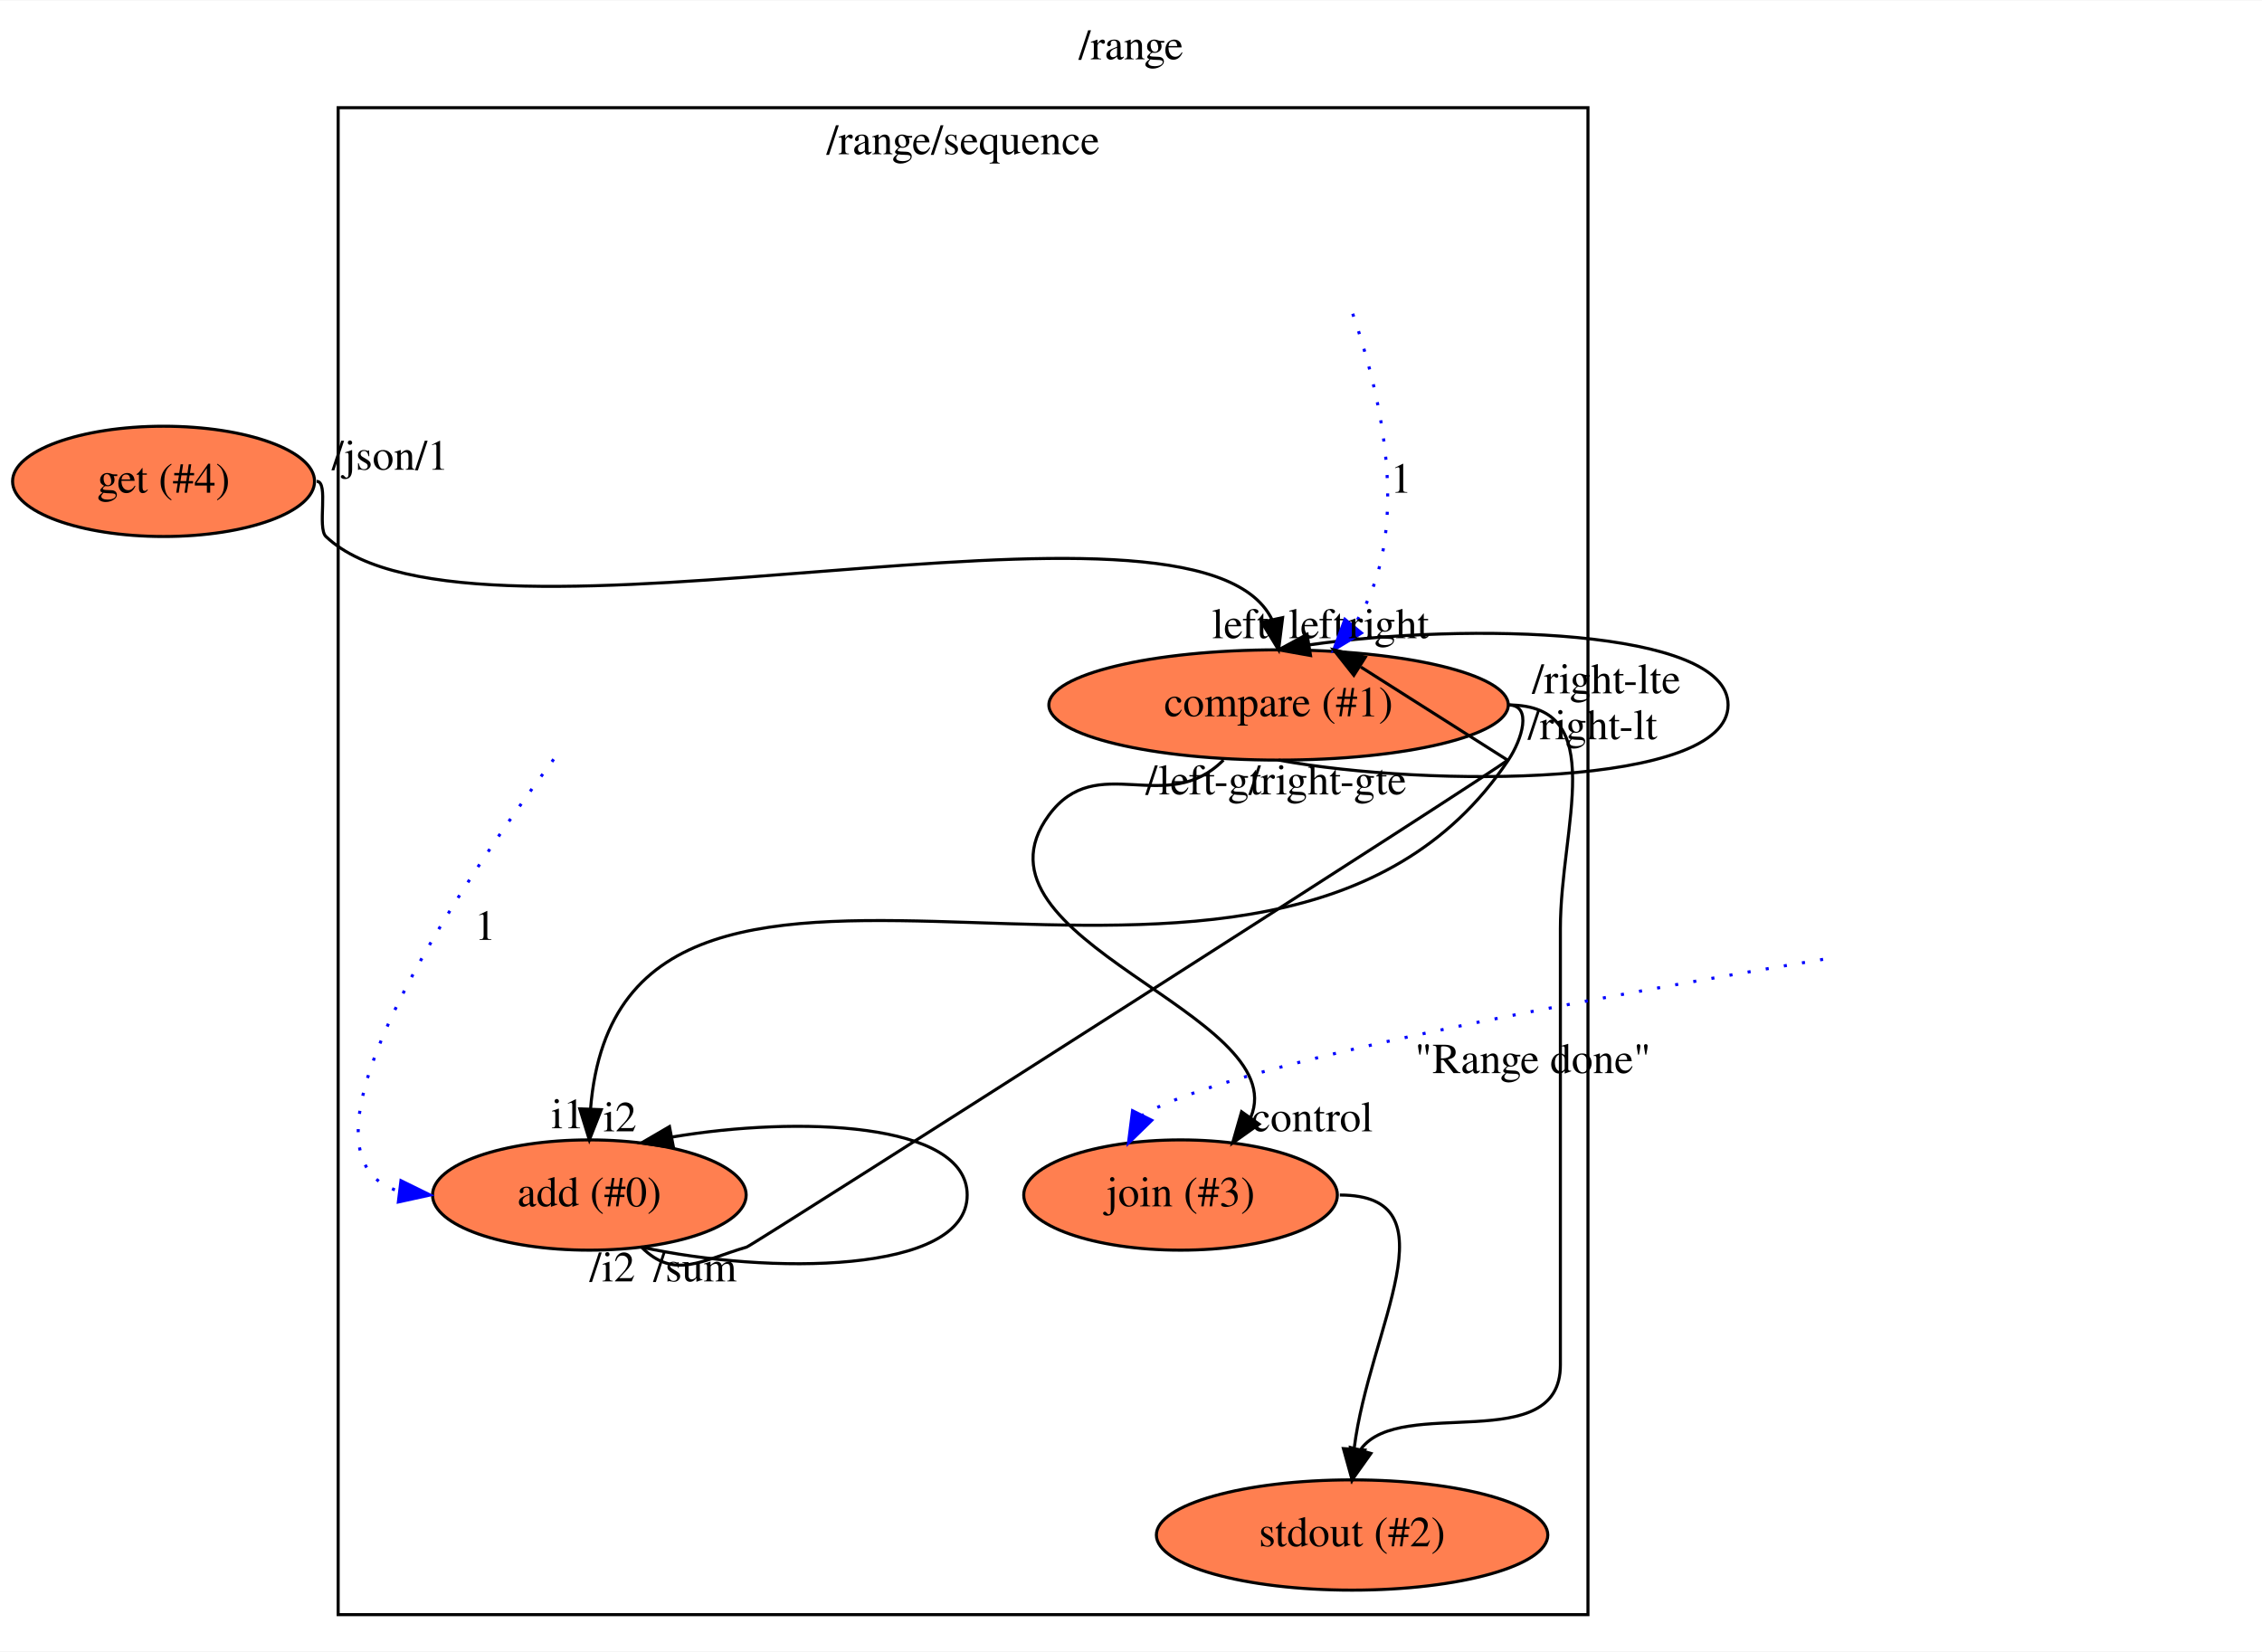
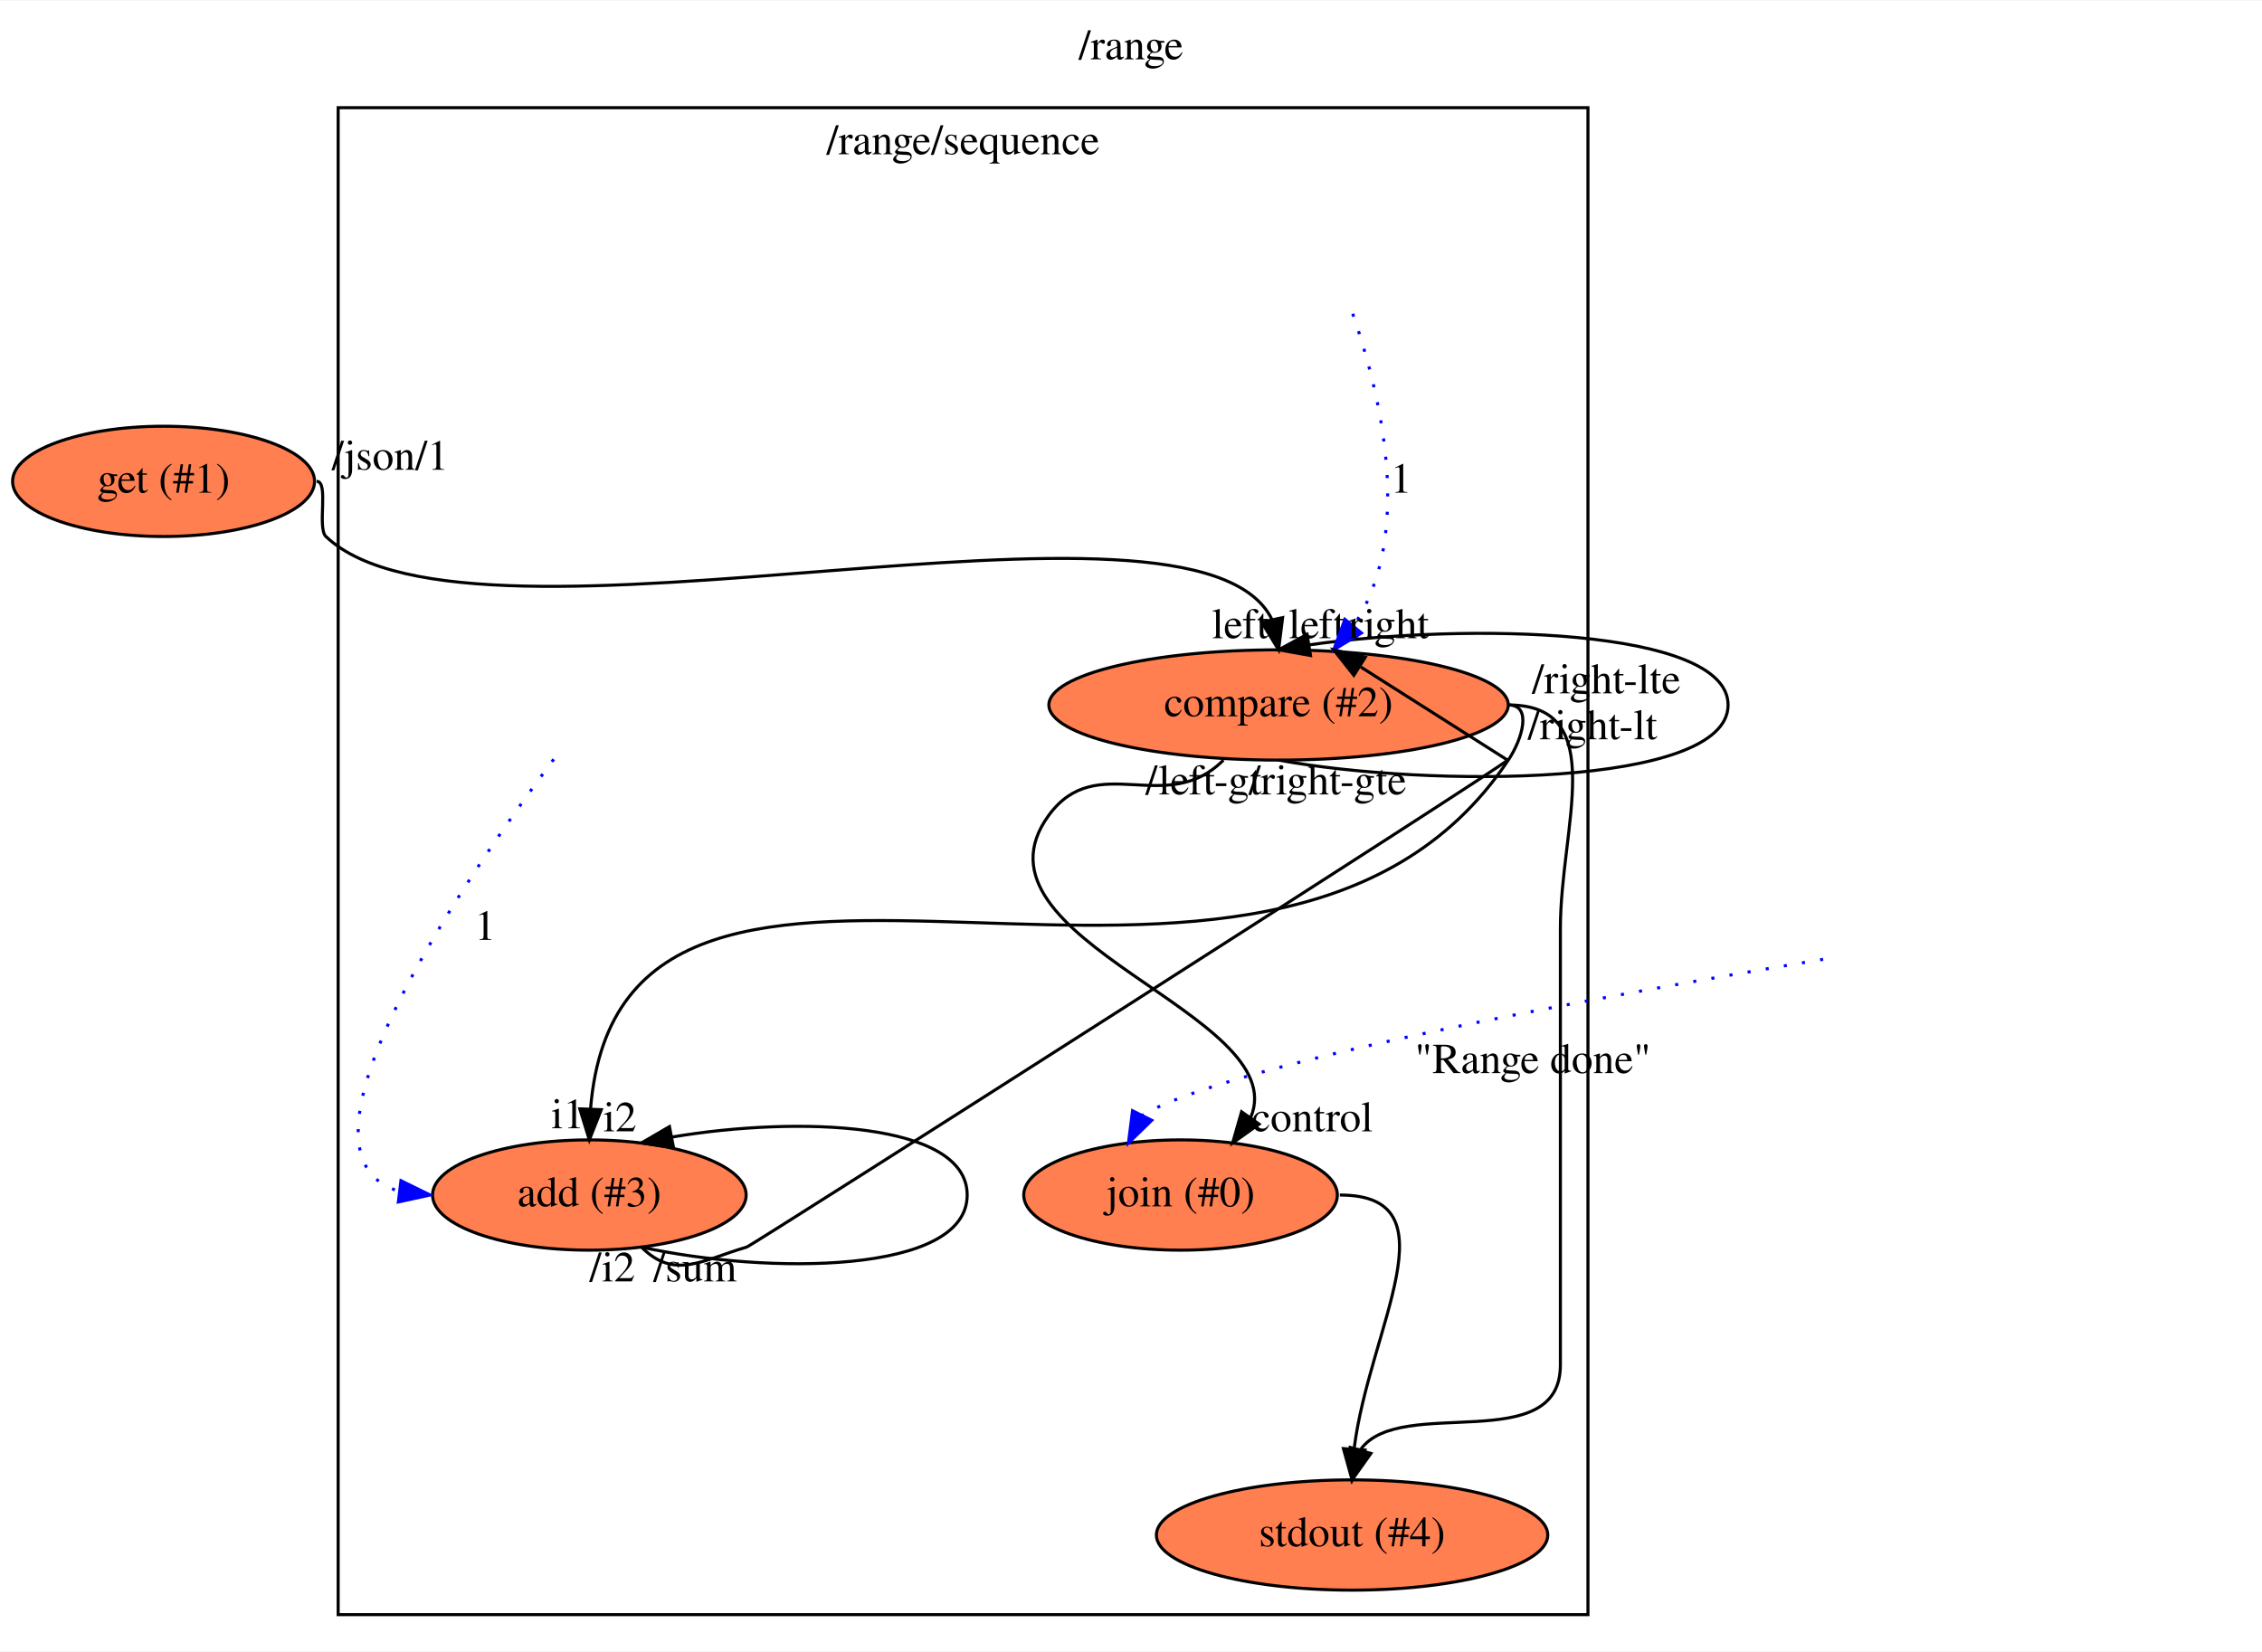
<svg xmlns="http://www.w3.org/2000/svg" xmlns:xlink="http://www.w3.org/1999/xlink" width="738pt" height="539pt" viewBox="0.00 0.00 738.44 539.00">
  <g id="graph0" class="graph" transform="scale(1 1) rotate(0) translate(4 535)">
    <polygon fill="#ffffff" stroke="transparent" points="-4,4 -4,-535 734.439,-535 734.439,4 -4,4" />
    <text text-anchor="middle" x="365.219" y="-515.8" font-family="Times,serif" font-size="14.00" fill="#000000">/range</text>
    <g id="clust1" class="cluster">
      <polygon fill="none" stroke="#000000" points="106.396,-8 106.396,-500 514.396,-500 514.396,-8 106.396,-8" />
      <text text-anchor="middle" x="310.396" y="-484.8" font-family="Times,serif" font-size="14.00" fill="#000000">/range/sequence</text>
    </g>
    <g id="node1" class="node">
      <g id="a_node1">
-         <a xlink:href="file:///home/travis/build/andrewdavidmackenzie/flow/flowr/src/lib/flowruntime/args/get.html" xlink:title="get (#4)">
+         <a xlink:href="file:///home/travis/build/andrewdavidmackenzie/flow/flowr/src/lib/flowruntime/args/get.html" xlink:title="get (#1)">
          <ellipse fill="#ff7f50" stroke="#000000" cx="49.396" cy="-378" rx="49.291" ry="18" />
-           <text text-anchor="middle" x="49.396" y="-374.3" font-family="Times,serif" font-size="14.00" fill="#000000">get (#4)</text>
+           <text text-anchor="middle" x="49.396" y="-374.3" font-family="Times,serif" font-size="14.00" fill="#000000">get (#1)</text>
        </a>
      </g>
    </g>
    <g id="node2" class="node">
      <g id="a_node2">
-         <a xlink:href="file:///home/travis/build/andrewdavidmackenzie/flow/flowstdlib/control/compare_switch/compare_switch.html" xlink:title="compare (#1)">
+         <a xlink:href="file:///home/travis/build/andrewdavidmackenzie/flow/flowstdlib/control/compare_switch/compare_switch.html" xlink:title="compare (#2)">
          <ellipse fill="#ff7f50" stroke="#000000" cx="413.396" cy="-305" rx="74.987" ry="18" />
-           <text text-anchor="middle" x="413.396" y="-301.3" font-family="Times,serif" font-size="14.00" fill="#000000">compare (#1)</text>
+           <text text-anchor="middle" x="413.396" y="-301.3" font-family="Times,serif" font-size="14.00" fill="#000000">compare (#2)</text>
        </a>
      </g>
    </g>
    <g id="edge1" class="edge">
      <path fill="none" stroke="#000000" d="M99.396,-378C103.451,-378 99.462,-362.8 102.396,-360 150.09,-314.484 386.49,-384.45 411.29,-332.798" />
      <polygon fill="#000000" stroke="#000000" points="414.716,-333.512 413.396,-323 407.873,-332.041 414.716,-333.512" />
      <text text-anchor="middle" x="400.896" y="-326.8" font-family="Times,serif" font-size="14.00" fill="#000000">left</text>
      <text text-anchor="middle" x="123.396" y="-381.8" font-family="Times,serif" font-size="14.00" fill="#000000">/json/1</text>
    </g>
    <g id="edge4" class="edge">
      <path fill="none" stroke="#000000" d="M413.396,-287C462.31,-278 560.139,-278 560.139,-305 560.139,-330.26 474.514,-331.888 423.424,-324.623" />
      <polygon fill="#000000" stroke="#000000" points="423.826,-321.143 413.396,-323 422.708,-328.053 423.826,-321.143" />
      <text text-anchor="middle" x="425.896" y="-326.8" font-family="Times,serif" font-size="14.00" fill="#000000">left</text>
      <text text-anchor="middle" x="388.896" y="-275.8" font-family="Times,serif" font-size="14.00" fill="#000000">/left-gt</text>
    </g>
    <g id="node4" class="node">
      <g id="a_node4">
-         <a xlink:href="file:///home/travis/build/andrewdavidmackenzie/flow/flowr/src/lib/flowruntime/stdio/stdout.html" xlink:title="stdout (#2)">
+         <a xlink:href="file:///home/travis/build/andrewdavidmackenzie/flow/flowr/src/lib/flowruntime/stdio/stdout.html" xlink:title="stdout (#4)">
          <ellipse fill="#ff7f50" stroke="#000000" cx="437.396" cy="-34" rx="63.889" ry="18" />
-           <text text-anchor="middle" x="437.396" y="-30.3" font-family="Times,serif" font-size="14.00" fill="#000000">stdout (#2)</text>
+           <text text-anchor="middle" x="437.396" y="-30.3" font-family="Times,serif" font-size="14.00" fill="#000000">stdout (#4)</text>
        </a>
      </g>
    </g>
    <g id="edge3" class="edge">
      <path fill="none" stroke="#000000" d="M488.396,-305C521.708,-305 505.396,-265.313 505.396,-232 505.396,-232 505.396,-232 505.396,-89.5 505.396,-59.301 453.333,-79.663 440.317,-62.105" />
      <polygon fill="#000000" stroke="#000000" points="443.536,-60.634 437.396,-52 436.811,-62.579 443.536,-60.634" />
      <text text-anchor="middle" x="520.396" y="-308.8" font-family="Times,serif" font-size="14.00" fill="#000000">/right-lte</text>
    </g>
    <g id="node5" class="node">
      <g id="a_node5">
-         <a xlink:href="file:///home/travis/build/andrewdavidmackenzie/flow/flowstdlib/math/add/add.html" xlink:title="add (#0)">
+         <a xlink:href="file:///home/travis/build/andrewdavidmackenzie/flow/flowstdlib/math/add/add.html" xlink:title="add (#3)">
          <ellipse fill="#ff7f50" stroke="#000000" cx="188.396" cy="-145" rx="51.191" ry="18" />
-           <text text-anchor="middle" x="188.396" y="-141.3" font-family="Times,serif" font-size="14.00" fill="#000000">add (#0)</text>
+           <text text-anchor="middle" x="188.396" y="-141.3" font-family="Times,serif" font-size="14.00" fill="#000000">add (#3)</text>
        </a>
      </g>
    </g>
    <g id="edge5" class="edge">
      <path fill="none" stroke="#000000" d="M488.396,-305C496.396,-305 492.843,-293.65 488.396,-287 410.154,-169.999 199.045,-300.583 188.783,-173.066" />
      <polygon fill="#000000" stroke="#000000" points="192.278,-172.858 188.396,-163 185.283,-173.127 192.278,-172.858" />
      <text text-anchor="middle" x="181.396" y="-166.8" font-family="Times,serif" font-size="14.00" fill="#000000">i1</text>
      <text text-anchor="middle" x="515.896" y="-293.8" font-family="Times,serif" font-size="14.00" fill="#000000">/right-lt</text>
    </g>
    <g id="node6" class="node">
      <g id="a_node6">
-         <a xlink:href="file:///home/travis/build/andrewdavidmackenzie/flow/flowstdlib/control/join/join.html" xlink:title="join (#3)">
+         <a xlink:href="file:///home/travis/build/andrewdavidmackenzie/flow/flowstdlib/control/join/join.html" xlink:title="join (#0)">
          <ellipse fill="#ff7f50" stroke="#000000" cx="381.396" cy="-145" rx="51.191" ry="18" />
-           <text text-anchor="middle" x="381.396" y="-141.3" font-family="Times,serif" font-size="14.00" fill="#000000">join (#3)</text>
+           <text text-anchor="middle" x="381.396" y="-141.3" font-family="Times,serif" font-size="14.00" fill="#000000">join (#0)</text>
        </a>
      </g>
    </g>
    <g id="edge6" class="edge">
      <path fill="none" stroke="#000000" d="M395.396,-287C376.61,-268.215 354.1,-290.428 338.396,-269 308.558,-228.288 418.433,-204.293 404.317,-170.365" />
      <polygon fill="#000000" stroke="#000000" points="407.03,-168.14 398.396,-162 401.317,-172.184 407.03,-168.14" />
      <text text-anchor="middle" x="424.396" y="-165.8" font-family="Times,serif" font-size="14.00" fill="#000000">control</text>
      <text text-anchor="middle" x="429.396" y="-275.8" font-family="Times,serif" font-size="14.00" fill="#000000">/right-gte</text>
    </g>
    <g id="edge2" class="edge">
      <path fill="none" stroke="#0000ff" stroke-dasharray="1,5" d="M437.608,-432.726C446.453,-407.208 457.964,-360.689 437.916,-330.921" />
      <polygon fill="#0000ff" stroke="#0000ff" points="440.453,-328.496 431.396,-323 435.049,-332.945 440.453,-328.496" />
      <text text-anchor="middle" x="453.396" y="-374.3" font-family="Times,serif" font-size="14.00" fill="#000000">1</text>
    </g>
    <g id="edge9" class="edge">
      <path fill="none" stroke="#000000" d="M205.396,-128C216.189,-117.206 225.091,-123.713 239.741,-128 241.707,-128.575 487.156,-285.203 488.139,-287 488.139,-287 456.221,-307.25 440.262,-317.375" />
      <polygon fill="#000000" stroke="#000000" points="437.965,-314.687 431.396,-323 441.715,-320.598 437.965,-314.687" />
      <text text-anchor="middle" x="449.396" y="-326.8" font-family="Times,serif" font-size="14.00" fill="#000000">right</text>
      <text text-anchor="middle" x="222.896" y="-116.8" font-family="Times,serif" font-size="14.00" fill="#000000">/sum</text>
    </g>
    <g id="edge8" class="edge">
      <path fill="none" stroke="#000000" d="M205.396,-128C246.511,-119 311.741,-119 311.741,-145 311.741,-168.969 256.305,-170.841 215.431,-163.936" />
      <polygon fill="#000000" stroke="#000000" points="215.878,-160.458 205.396,-162 214.551,-167.331 215.878,-160.458" />
      <text text-anchor="middle" x="198.396" y="-165.8" font-family="Times,serif" font-size="14.00" fill="#000000">i2</text>
      <text text-anchor="middle" x="195.896" y="-116.8" font-family="Times,serif" font-size="14.00" fill="#000000">/i2</text>
    </g>
    <g id="edge11" class="edge">
      <path fill="none" stroke="#000000" d="M433.396,-145C471.373,-145 442.997,-101.494 438.086,-62.354" />
      <polygon fill="#000000" stroke="#000000" points="441.553,-61.745 437.396,-52 434.569,-62.211 441.553,-61.745" />
    </g>
    <g id="edge7" class="edge">
      <path fill="none" stroke="#0000ff" stroke-dasharray="1,5" d="M176.758,-287.266C147.71,-248.293 85.597,-157.724 126.443,-146.211" />
      <polygon fill="#0000ff" stroke="#0000ff" points="126.892,-149.682 136.396,-145 126.046,-142.734 126.892,-149.682" />
      <text text-anchor="middle" x="154.396" y="-228.3" font-family="Times,serif" font-size="14.00" fill="#000000">1</text>
    </g>
    <g id="edge10" class="edge">
      <path fill="none" stroke="#0000ff" stroke-dasharray="1,5" d="M591.161,-221.95C515.721,-209.399 396.317,-187.568 368.889,-171.021" />
      <polygon fill="#0000ff" stroke="#0000ff" points="371.987,-169.391 364.396,-162 365.721,-172.512 371.987,-169.391" />
      <text text-anchor="middle" x="496.396" y="-184.8" font-family="Times,serif" font-size="14.00" fill="#000000">"Range done"</text>
    </g>
  </g>
</svg>
